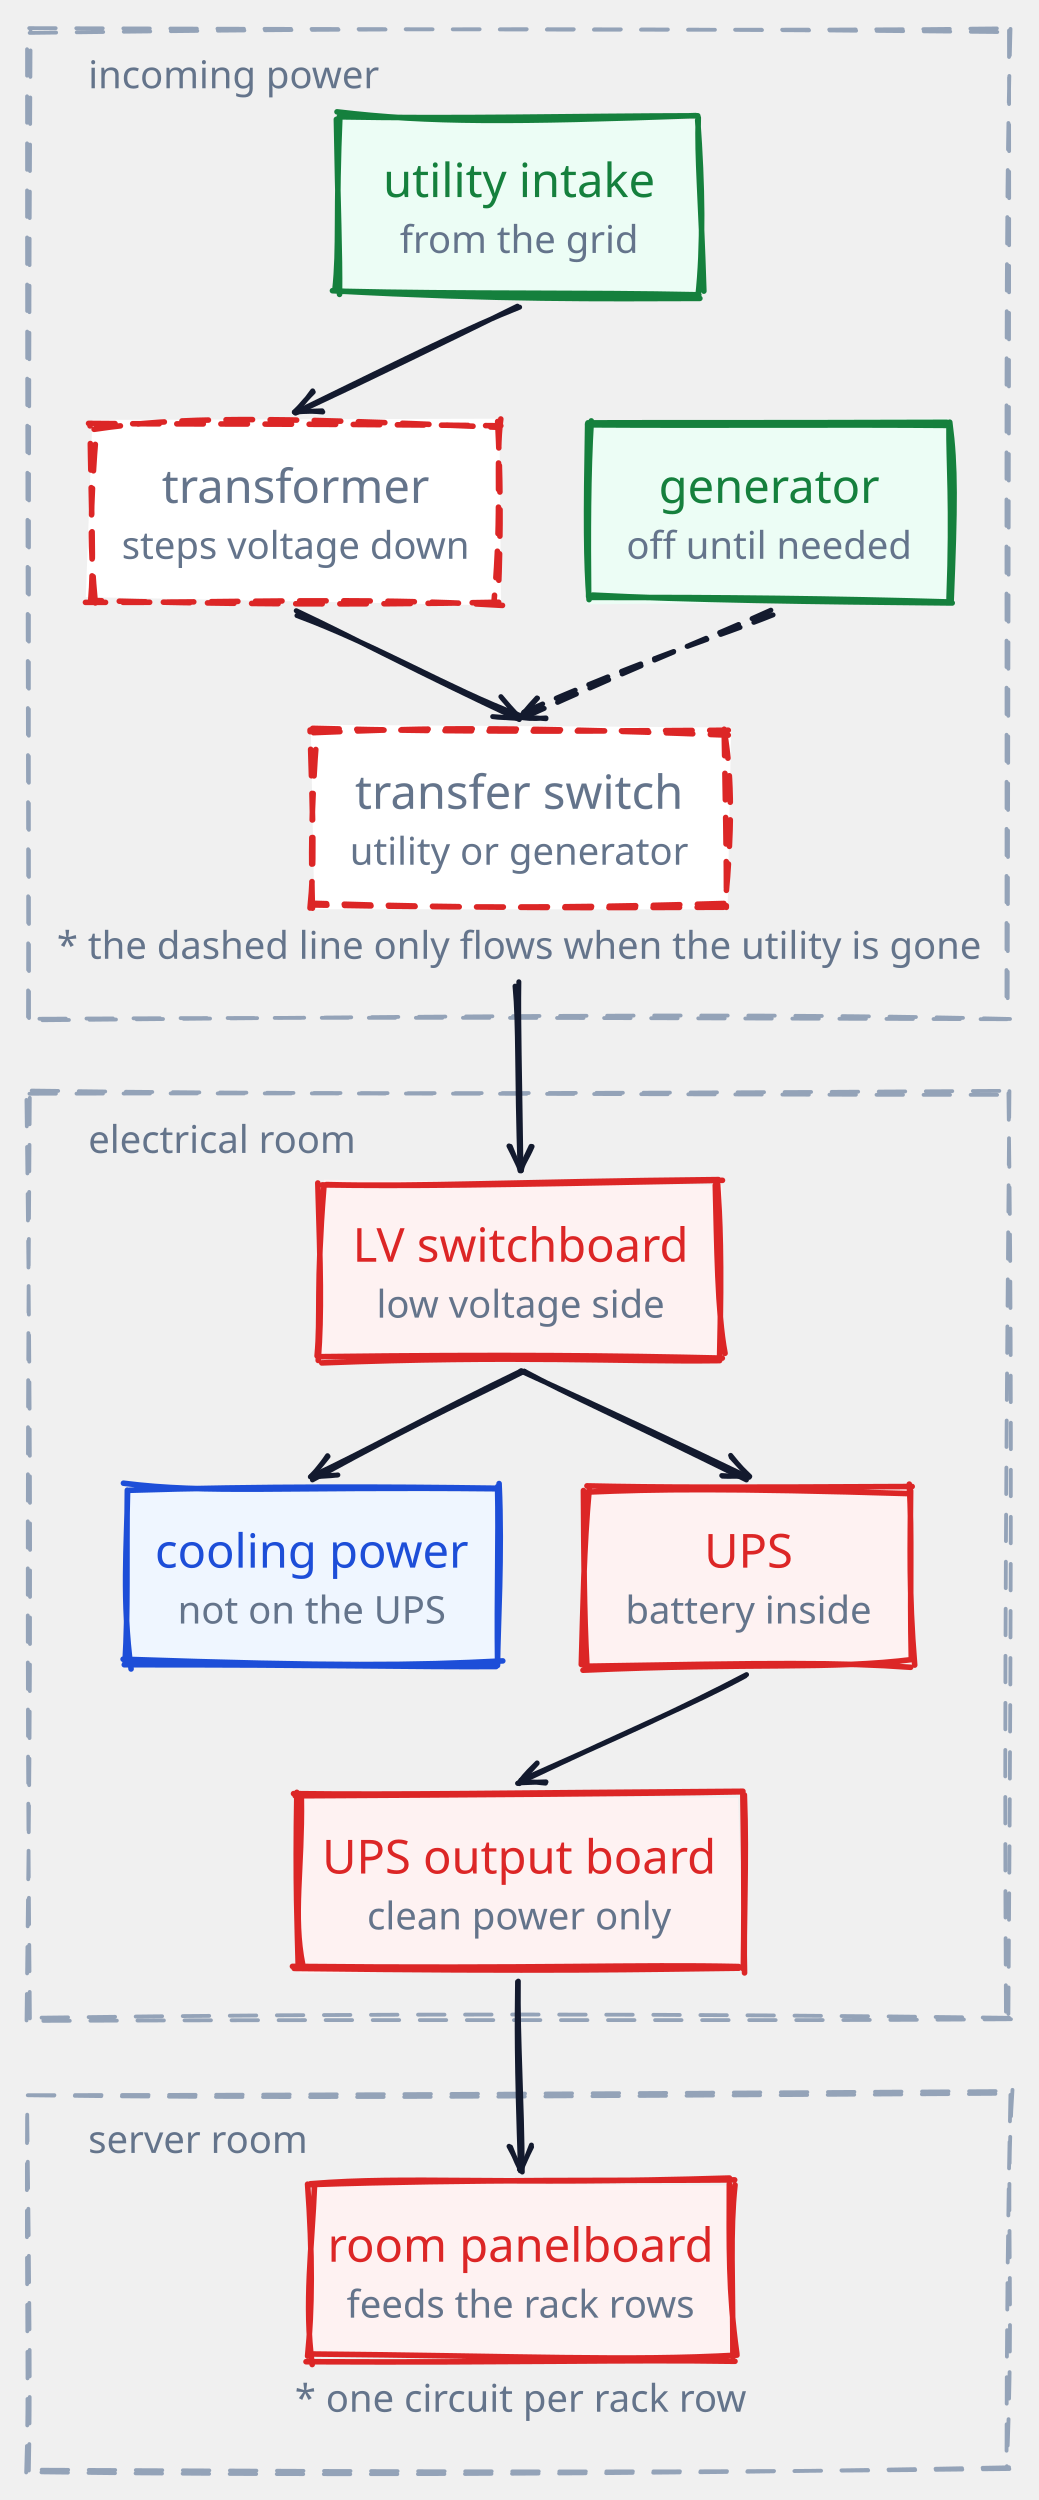
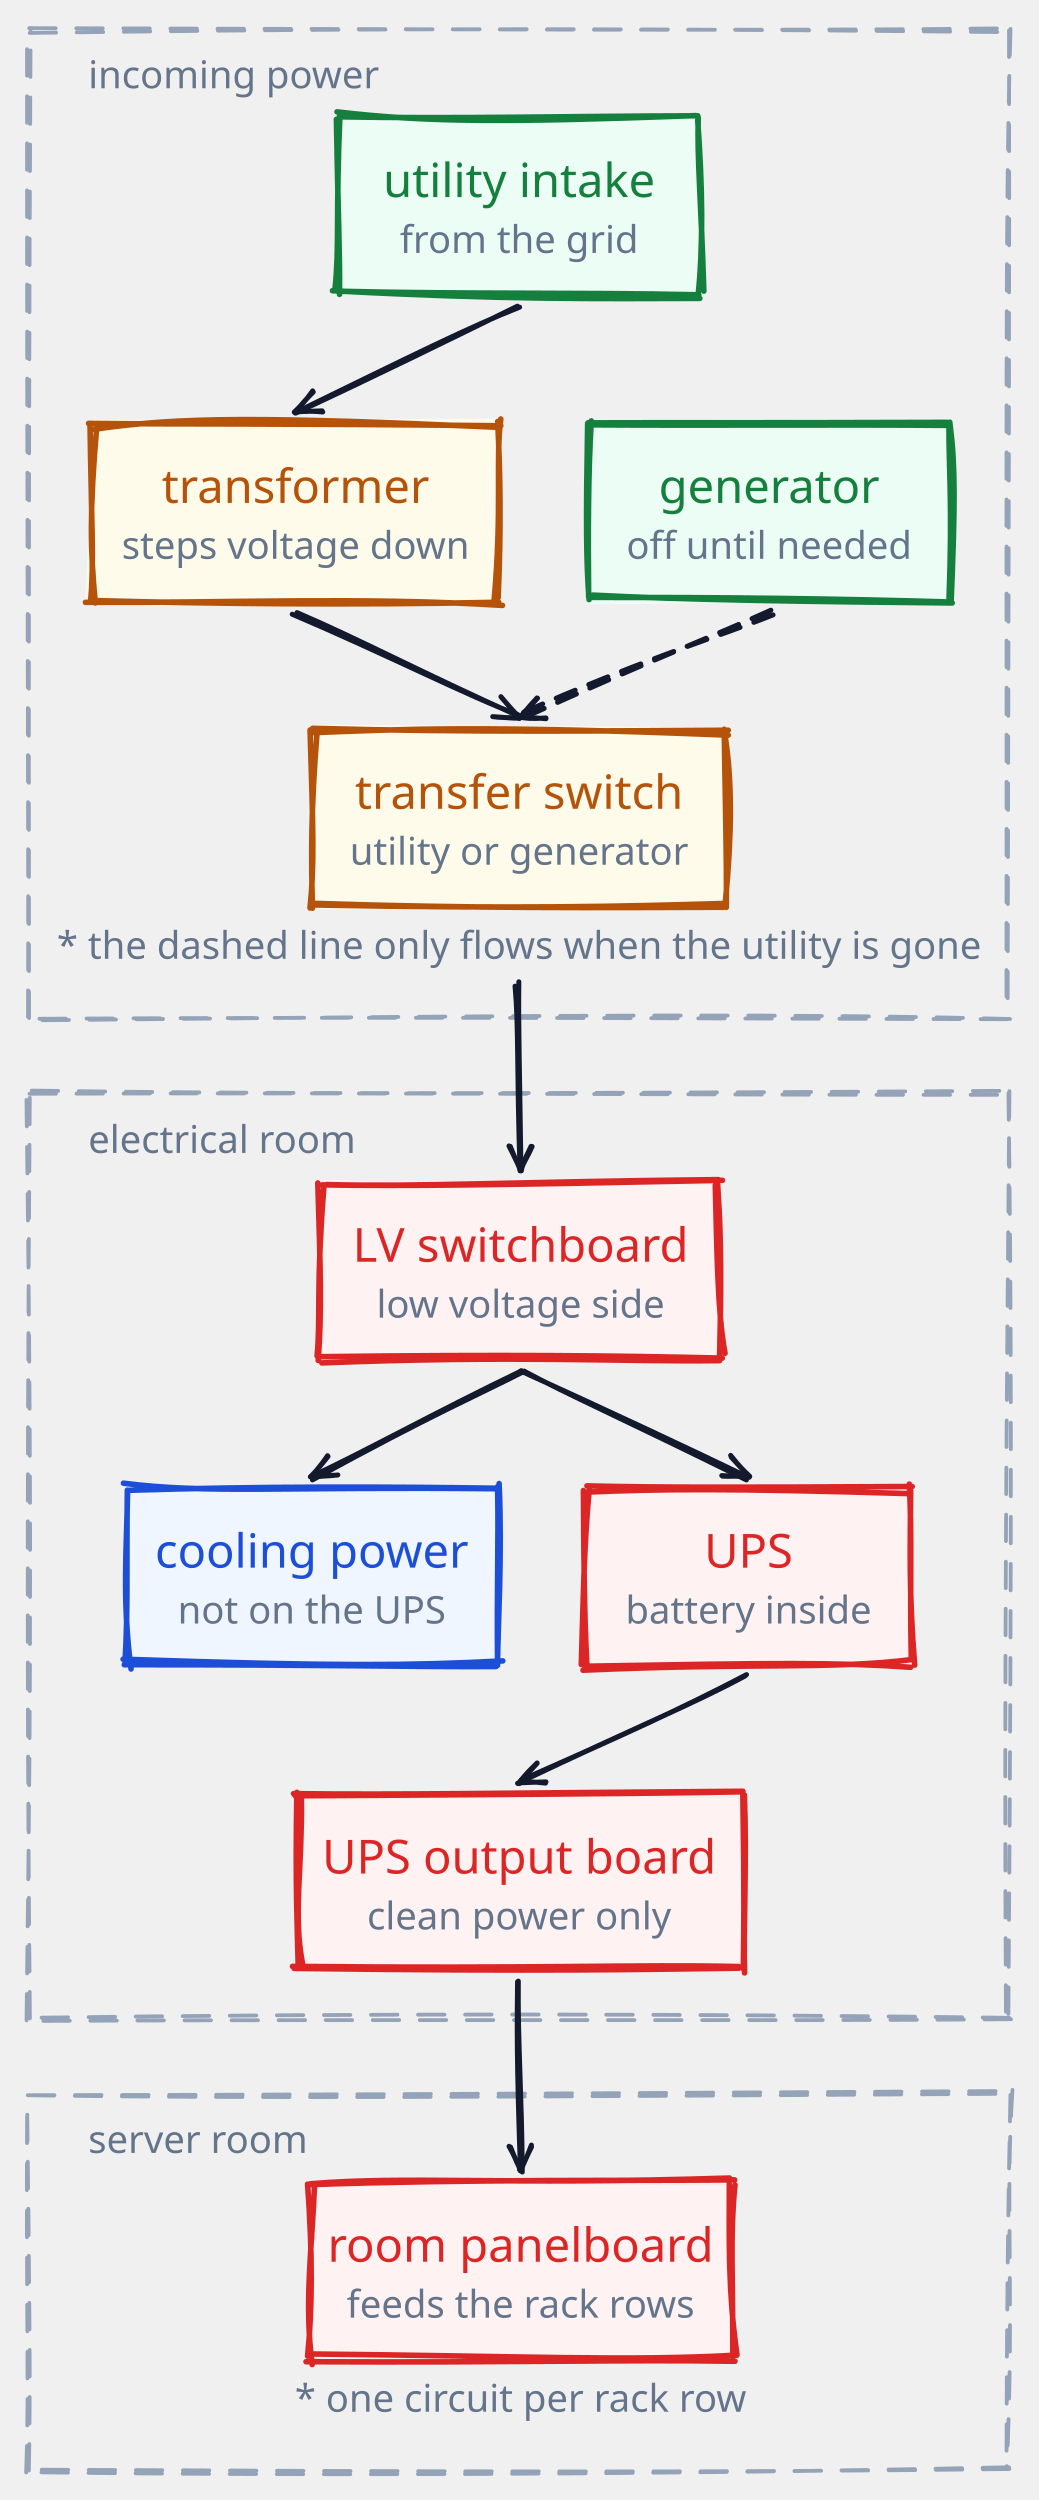
<svg xmlns="http://www.w3.org/2000/svg" viewBox="0 0 353 850" width="353" height="850" role="img" aria-label="utility power comes in through a transformer to a transfer switch that can also take the standby generator; the low voltage switchboard splits cooling power off and feeds the UPS, and the UPS output board feeds the server room panelboard" font-family="Gaegu, ui-rounded, sans-serif" text-anchor="middle" preserveAspectRatio="xMidYMid meet">
  <path d="M10.088 11.193 C89.944 10.176, 168.375 9.055, 343.498 10.93 M9.931 9.564 C140.358 9.893, 271.207 10.602, 342.542 9.63 M343.569 9.822 C341.616 79.663, 342.392 149.532, 342.195 345.636 M343.064 10.382 C343.256 87.41, 342.952 165.805, 342.596 345.661 M343.413 346.451 C273.357 344.686, 204.392 344.929, 9.561 346.932 M342.397 346.534 C249.759 346.403, 155.073 345.593, 9.874 346.392 M9.528 345.736 C9.78 274.96, 9.14 204.516, 9.198 11.14 M9.87 346.144 C9.686 221.675, 9.868 97.091, 10.408 9.73" fill="none" stroke="#94a3b8" stroke-width="1.3" stroke-linecap="round" stroke-linejoin="round" stroke-dasharray="9 7" />
  <text x="30" y="30" font-size="13" fill="#64748b" text-anchor="start">incoming power</text>
  <path d="M10.78 370.794 C88.095 371.921, 166.662 371.98, 341.945 370.886 M10.014 371.874 C135.177 371.422, 261.067 372.388, 342.745 372.247 M343.204 370.983 C342.299 473.204, 341.34 573.738, 342.025 685.549 M342.875 371.725 C343.809 440.066, 344.128 509.465, 342.839 686.32 M343.725 686.538 C252.24 687.27, 159.885 686.413, 10.722 687.115 M343.124 686.056 C233.031 684.644, 124.306 684.49, 10.6 686.052 M9.024 686.951 C9.885 612.911, 11.291 539.733, 8.961 370.976 M10.166 686.248 C9.44 607.917, 8.984 528.52, 10.134 372.365" fill="none" stroke="#94a3b8" stroke-width="1.3" stroke-linecap="round" stroke-linejoin="round" stroke-dasharray="9 7" />
  <text x="30" y="392" font-size="13" fill="#64748b" text-anchor="start">electrical room</text>
  <path d="M9.502 712.37 C83.158 712.247, 159.437 712.027, 343.077 710.95 M9.436 712.386 C85.224 713.501, 159.605 713.014, 342.914 711.877 M344.246 710.539 C341.675 748.545, 344.932 781.096, 342.281 839.474 M343.547 712.258 C342.706 751.537, 342.249 792.017, 342.209 839.724 M343.077 838.871 C213.943 841.658, 87.135 841.646, 9.711 840.554 M343.171 839.468 C248.871 840.683, 154.217 840.38, 10.602 839.686 M8.895 840.635 C9.962 812.926, 8.795 784.283, 9.246 713.37 M9.807 839.979 C10.355 814.016, 10.125 787.772, 9.173 712.195" fill="none" stroke="#94a3b8" stroke-width="1.3" stroke-linecap="round" stroke-linejoin="round" stroke-dasharray="9 7" />
  <text x="30" y="732" font-size="13" fill="#64748b" text-anchor="start">server room</text>
  <path d="M113.997 39.975 L237.131 40.735 L238.269 101.636 L115.493 100.001" fill="#ecfdf5" />
  <path d="M114.583 38.029 C145.824 41.76, 174.6 41.563, 236.534 39.303 M115.345 39.718 C155.053 40.456, 194.716 39.472, 237.24 39.372 M237.412 40.003 C237.007 54.246, 238.302 66.628, 239.305 98.981 M237.218 40.89 C238.795 62.793, 239.201 83.764, 237.29 100.973 M237.953 101.451 C204.266 101.563, 170.339 101.935, 113.034 98.842 M237.595 100.232 C198.159 99.37, 157.655 100.055, 115.849 99.032 M113.852 98.765 C115.482 83.811, 114.098 72.783, 115.613 38.188 M115.441 100.093 C115.597 85.996, 114.888 71.562, 114.373 40.584" fill="none" stroke="#15803d" stroke-width="1.9" stroke-linecap="round" stroke-linejoin="round" />
  <text x="176.5" y="67" font-size="16" fill="#15803d">utility intake</text>
  <text x="176.5" y="86" font-size="13" fill="#64748b">from the grid</text>
-   <path d="M31.413 142.761 L169.803 142.355 L170.361 205.889 L29.169 203.006" fill="#ffffff" />
-   <path d="M32.008 145.964 C60.846 141.682, 89.684 141.692, 168.387 145.242 M30.114 143.954 C62.385 144.295, 93.506 143.913, 170.273 144.761 M170.27 142.457 C168.446 155.654, 170.791 172.979, 168.013 203.914 M169.204 143.305 C170.077 160.804, 170.421 178.8, 169.375 203.248 M170.844 205.84 C123.187 202.855, 75.044 205.08, 29.061 204.806 M169.547 204.766 C119.966 205.794, 69.604 205.278, 31.87 204.18 M32.407 205.009 C30.7 187.036, 30.356 174.309, 32.975 144.017 M30.792 204.784 C32.022 191.546, 31.072 177.104, 30.603 144.074" fill="none" stroke="#dc2626" stroke-width="1.9" stroke-linecap="round" stroke-linejoin="round" stroke-dasharray="9 6" />
-   <text x="100.5" y="171" font-size="16" fill="#64748b">transformer</text>
+   <path d="M31.413 142.761 L169.803 142.355 L170.361 205.889 L29.169 203.006" fill="#fffbeb" />
+   <path d="M32.008 145.964 C60.846 141.682, 89.684 141.692, 168.387 145.242 M30.114 143.954 C62.385 144.295, 93.506 143.913, 170.273 144.761 M170.27 142.457 C168.446 155.654, 170.791 172.979, 168.013 203.914 M169.204 143.305 C170.077 160.804, 170.421 178.8, 169.375 203.248 M170.844 205.84 C123.187 202.855, 75.044 205.08, 29.061 204.806 M169.547 204.766 C119.966 205.794, 69.604 205.278, 31.87 204.18 M32.407 205.009 C30.7 187.036, 30.356 174.309, 32.975 144.017 M30.792 204.784 C32.022 191.546, 31.072 177.104, 30.603 144.074" fill="none" stroke="#b45309" stroke-width="1.9" stroke-linecap="round" stroke-linejoin="round" />
+   <text x="100.5" y="171" font-size="16" fill="#b45309">transformer</text>
  <text x="100.5" y="190" font-size="13" fill="#64748b">steps voltage down</text>
  <path d="M201.656 143.031 L322.334 142.295 L322.161 204.232 L199.685 205.474" fill="#ecfdf5" />
  <path d="M199.898 143.774 C227.126 143.672, 257.513 143.814, 321.923 143.59 M199.759 144.446 C242.566 144.734, 285.831 144.305, 322.535 144.639 M322.915 143.549 C324.911 158.404, 324.692 172.22, 323.391 204.361 M322.653 144.347 C322.507 157.084, 323.908 171.807, 322.677 203.455 M323.749 205.011 C277.799 204.592, 231.362 203.954, 201.564 202.329 M322.376 204.663 C284.641 203.533, 245.822 203.08, 200.581 203.113 M200.136 202.885 C199.922 181.808, 199.959 160.668, 201.037 143.11 M200.282 203.869 C199.29 190.815, 199.215 176.501, 199.799 144.02" fill="none" stroke="#15803d" stroke-width="1.9" stroke-linecap="round" stroke-linejoin="round" />
  <text x="261.5" y="171" font-size="16" fill="#15803d">generator</text>
  <text x="261.5" y="190" font-size="13" fill="#64748b">off until needed</text>
-   <path d="M105.653 246.419 L248.597 247.339 L247.396 309.179 L106.889 309.154" fill="#ffffff" />
-   <path d="M106.576 249.107 C136.397 247.923, 163.793 246.556, 247.611 249.959 M106.311 247.624 C158.867 249.09, 211.948 248.458, 247.619 248.275 M246.31 248.863 C249.012 264.634, 248.847 283.523, 246.658 306.332 M246.213 247.947 C246.519 269.168, 247.135 291.936, 246.946 308.498 M246.041 308.463 C204.786 308.623, 159.424 308.902, 106.515 307.123 M246.116 307.181 C211.937 308.186, 177.71 309.043, 106.113 307.677 M106.226 308.788 C105.828 292.923, 105.594 275.484, 107.872 248.17 M105.404 308.725 C106.898 294.325, 106.465 281.824, 105.422 248.2" fill="none" stroke="#dc2626" stroke-width="1.9" stroke-linecap="round" stroke-linejoin="round" stroke-dasharray="9 6" />
-   <text x="176.5" y="275" font-size="16" fill="#64748b">transfer switch</text>
+   <path d="M105.653 246.419 L248.597 247.339 L247.396 309.179 L106.889 309.154" fill="#fffbeb" />
+   <path d="M106.576 249.107 C136.397 247.923, 163.793 246.556, 247.611 249.959 M106.311 247.624 C158.867 249.09, 211.948 248.458, 247.619 248.275 M246.31 248.863 C249.012 264.634, 248.847 283.523, 246.658 306.332 M246.213 247.947 C246.519 269.168, 247.135 291.936, 246.946 308.498 M246.041 308.463 C204.786 308.623, 159.424 308.902, 106.515 307.123 M246.116 307.181 C211.937 308.186, 177.71 309.043, 106.113 307.677 M106.226 308.788 C105.828 292.923, 105.594 275.484, 107.872 248.17 M105.404 308.725 C106.898 294.325, 106.465 281.824, 105.422 248.2" fill="none" stroke="#b45309" stroke-width="1.9" stroke-linecap="round" stroke-linejoin="round" />
+   <text x="176.5" y="275" font-size="16" fill="#b45309">transfer switch</text>
  <text x="176.5" y="294" font-size="13" fill="#64748b">utility or generator</text>
  <text x="176.5" y="326" font-size="13" fill="#64748b">* the dashed line only flows when the utility is gone</text>
  <path d="M110.128 401.098 L245.578 403.087 L244.971 462.343 L107.024 461.131" fill="#fef2f2" />
  <path d="M110.973 402.753 C142.537 403.601, 174.772 401.774, 244.281 401.065 M109.6 402.86 C136.933 403.301, 166.159 402.98, 245.636 401.311 M243.198 402.994 C243.73 423.07, 243.895 446.543, 246.519 460.12 M244.007 402.719 C244.728 413.775, 245.512 427.103, 244.645 462.016 M244.679 462.611 C211.782 463.078, 175.678 460.757, 109.406 463.39 M245.587 461.76 C208.882 460.902, 171.566 460.499, 108.98 461.269 M107.809 461.014 C109.073 447.621, 107.402 437.436, 110.112 403.723 M108.191 462.554 C109.415 446.39, 108.949 431.147, 108.054 402.218" fill="none" stroke="#dc2626" stroke-width="1.9" stroke-linecap="round" stroke-linejoin="round" />
  <text x="177" y="429" font-size="16" fill="#dc2626">LV switchboard</text>
  <text x="177" y="448" font-size="13" fill="#64748b">low voltage side</text>
  <path d="M43.954 506.861 L170.508 507.173 L169.961 564.825 L44.125 564.468" fill="#eff6ff" />
  <path d="M41.978 504.292 C70.539 507.935, 95.601 505.392, 168.586 506.171 M43.997 506.697 C87.795 505.286, 132.823 505.489, 168.139 505.989 M169.693 504.409 C170.788 528.936, 169.264 552.468, 169.146 566.274 M169.174 505.446 C169.579 524.025, 168.88 540.287, 169.175 566.061 M170.941 564.707 C140.297 566.303, 114.796 566.625, 41.859 564.126 M168.652 566.623 C141.466 566.802, 111.458 565.967, 42.261 566.015 M44.564 567.453 C41.436 544.513, 43.135 524.899, 43.367 507.508 M42.515 565.012 C43.551 547.688, 42.955 531.269, 43.296 506.661" fill="none" stroke="#1d4ed8" stroke-width="1.9" stroke-linecap="round" stroke-linejoin="round" />
  <text x="106" y="533" font-size="16" fill="#1d4ed8">cooling power</text>
  <text x="106" y="552" font-size="13" fill="#64748b">not on the UPS</text>
  <path d="M199.839 504.173 L310.169 505.294 L310.352 565.62 L199.474 567.922" fill="#fef2f2" />
  <path d="M199.892 507.304 C223.029 506.301, 246.439 505.927, 309.425 507.84 M199.564 505.196 C224.458 505.756, 248.783 505.733, 310.137 505.417 M309.159 504.6 C310.147 522.675, 309.264 537.674, 309.846 564.275 M309.617 506.852 C309.533 524.691, 308.92 541.295, 310.997 566.138 M310.645 564.183 C282.532 567.728, 256.735 565.255, 198.213 567.873 M309.621 566.884 C285.91 565.134, 262.29 565.396, 198.856 566.519 M197.641 565.935 C198.315 544.455, 198.443 527.039, 200.347 506.208 M199.541 566.06 C198.553 547.549, 198.513 528.663, 198.366 506.779" fill="none" stroke="#dc2626" stroke-width="1.9" stroke-linecap="round" stroke-linejoin="round" />
  <text x="254.5" y="533" font-size="16" fill="#dc2626">UPS</text>
  <text x="254.5" y="552" font-size="13" fill="#64748b">battery inside</text>
  <path d="M100.937 609.777 L250.917 611.353 L253.089 668.584 L101.95 671.013" fill="#fef2f2" />
  <path d="M99.802 609.834 C135.351 610.285, 171.606 609.599, 252.596 609.031 M100.374 610.581 C159.262 610.21, 218.313 609.887, 251.511 609.226 M253.083 610.268 C253.981 632.637, 252.694 655.582, 253.143 670.79 M252.557 609.828 C252.696 623.124, 253.181 638.441, 252.731 669.421 M251.131 668.623 C216.831 667.844, 183.069 669.405, 99.436 668.569 M251.213 669.182 C219.622 669.58, 185.847 670.342, 100.016 669.265 M102.983 668.238 C99.514 651.35, 102.832 635.139, 102.472 611.563 M101.413 669.183 C101.099 655.567, 100.361 641.259, 100.925 609.4" fill="none" stroke="#dc2626" stroke-width="1.9" stroke-linecap="round" stroke-linejoin="round" />
  <text x="176.5" y="637" font-size="16" fill="#dc2626">UPS output board</text>
  <text x="176.5" y="656" font-size="13" fill="#64748b">clean power only</text>
  <path d="M106.916 742.182 L249.878 743.07 L248.579 803.798 L104.111 800.624" fill="#fef2f2" />
  <path d="M105.524 742.486 C139 739.73, 170.064 742.977, 248.012 740.533 M105.211 742.78 C160.349 740.873, 213.975 741.521, 249.787 741.159 M247.969 742.555 C247.924 762.863, 247.587 779.449, 250.528 800.282 M249.906 742.875 C248.17 758.96, 249.184 774.703, 249.178 801.317 M250.563 800.749 C213.669 802.821, 178.355 801.053, 104.806 800.34 M249.891 802.84 C212.499 802.226, 176.76 803.343, 104.047 802.985 M106.143 803.943 C103.381 783.449, 106.091 763.726, 106.939 743.168 M104.581 801.068 C106.16 785.373, 106.315 766.35, 104.573 742.622" fill="none" stroke="#dc2626" stroke-width="1.9" stroke-linecap="round" stroke-linejoin="round" />
  <text x="177" y="769" font-size="16" fill="#dc2626">room panelboard</text>
  <text x="177" y="788" font-size="13" fill="#64748b">feeds the rack rows</text>
  <text x="177" y="820" font-size="13" fill="#64748b">* one circuit per rack row</text>
  <path d="M176.67 104.44 C159.475 111.238, 141.038 120.455, 100.792 140.07 M175.919 104.098 C151.969 115.85, 127.009 128.113, 100.491 140.477" fill="none" stroke="#131A2E" stroke-width="1.7" stroke-linecap="round" stroke-linejoin="round" />
  <path d="M100.148 140.115 C102.793 139.98, 104.344 139.578, 109.739 140.072 M100.486 139.971 C102.609 139.889, 104.965 139.923, 109.506 139.688" fill="none" stroke="#131A2E" stroke-width="1.7" stroke-linecap="round" stroke-linejoin="round" />
  <path d="M100.056 140.129 C102.254 137.939, 103.611 136.715, 106.3 132.903 M100.5 139.865 C102.705 137.263, 104.973 134.789, 106.497 133.294" fill="none" stroke="#131A2E" stroke-width="1.7" stroke-linecap="round" stroke-linejoin="round" />
-   <path d="M100.97 209.293 C128.213 219.389, 153.435 234.48, 176.342 243.072 M100.726 207.648 C121.121 217.267, 141.674 228.338, 176.559 244.647" fill="none" stroke="#131A2E" stroke-width="1.7" stroke-linecap="round" stroke-linejoin="round" />
+   <path d="M99.352 208.844 C129.95 221.819, 160.542 237.32, 176.079 242.984 M100.983 208.285 C121.925 217.262, 141.768 227.901, 176.58 243.593" fill="none" stroke="#131A2E" stroke-width="1.7" stroke-linecap="round" stroke-linejoin="round" />
  <path d="M176.179 244.087 C175.006 242.578, 173.815 240.944, 170.309 236.866 M176.719 244.112 C174.255 241.478, 172.129 239.068, 170.674 237.345" fill="none" stroke="#131A2E" stroke-width="1.7" stroke-linecap="round" stroke-linejoin="round" />
  <path d="M176.453 244.151 C174.548 244.275, 172.884 243.988, 167.803 243.675 M176.491 243.984 C173.161 244.066, 169.604 243.985, 167.52 243.645" fill="none" stroke="#131A2E" stroke-width="1.7" stroke-linecap="round" stroke-linejoin="round" />
  <path d="M262.835 209.06 C244.165 216.588, 223.554 222.173, 175.834 243.124 M262.096 207.475 C241.747 216.756, 221.61 224.158, 176.621 244.656" fill="none" stroke="#131A2E" stroke-width="1.7" stroke-linecap="round" stroke-linejoin="round" stroke-dasharray="7 5" />
  <path d="M176.122 243.751 C178.847 244.225, 180.546 244.465, 185.627 244.11 M176.381 243.994 C179.185 243.858, 182.224 244.071, 185.622 244.36" fill="none" stroke="#131A2E" stroke-width="1.7" stroke-linecap="round" stroke-linejoin="round" />
  <path d="M176.555 244.262 C177.78 242.917, 178.87 241.269, 182.584 237.301 M176.538 244.159 C178.317 241.911, 180.472 240.029, 182.752 237.39" fill="none" stroke="#131A2E" stroke-width="1.7" stroke-linecap="round" stroke-linejoin="round" />
  <path d="M178.268 466.234 C162.406 474.378, 147.771 480.452, 106.236 503.166 M177.341 466.07 C148.572 479.872, 121.446 494.896, 105.518 502.133" fill="none" stroke="#131A2E" stroke-width="1.7" stroke-linecap="round" stroke-linejoin="round" />
  <path d="M106.276 501.932 C108.436 501.878, 110.495 501.73, 114.695 501.535 M105.897 502.216 C108.987 501.836, 111.776 501.883, 114.869 501.485" fill="none" stroke="#131A2E" stroke-width="1.7" stroke-linecap="round" stroke-linejoin="round" />
  <path d="M106.05 502.043 C107.159 500.094, 108.711 498.942, 111.362 494.939 M105.79 501.863 C107.17 500.458, 108.641 498.844, 111.527 495.179" fill="none" stroke="#131A2E" stroke-width="1.7" stroke-linecap="round" stroke-linejoin="round" />
  <path d="M178.224 466.206 C192.455 473.905, 210.992 481.995, 253.782 503.182 M177.025 466.13 C206.333 479.438, 236.251 493.466, 253.806 501.973" fill="none" stroke="#131A2E" stroke-width="1.7" stroke-linecap="round" stroke-linejoin="round" />
  <path d="M254.918 501.973 C253.287 500.372, 251.553 498.845, 248.419 494.829 M254.633 501.958 C253.308 500.602, 251.94 499.017, 248.613 495.412" fill="none" stroke="#131A2E" stroke-width="1.7" stroke-linecap="round" stroke-linejoin="round" />
  <path d="M254.661 502.304 C252.14 501.7, 250.376 502.116, 245.399 501.688 M254.505 501.859 C251.322 501.786, 248.26 502.06, 245.644 501.892" fill="none" stroke="#131A2E" stroke-width="1.7" stroke-linecap="round" stroke-linejoin="round" />
  <path d="M253.36 569.806 C235.339 579.565, 217.887 586.409, 175.985 606.346 M253.821 569.372 C232.049 580.806, 210.048 590.723, 177.056 605.306" fill="none" stroke="#131A2E" stroke-width="1.7" stroke-linecap="round" stroke-linejoin="round" />
  <path d="M176.192 606.25 C179.075 605.753, 180.539 605.704, 185.461 606.254 M176.511 606.163 C179.652 606.074, 183.391 605.855, 185.628 605.846" fill="none" stroke="#131A2E" stroke-width="1.7" stroke-linecap="round" stroke-linejoin="round" />
  <path d="M176.57 606.427 C177.564 604.753, 179.425 603.102, 182.625 599.517 M176.688 606.004 C178.569 603.165, 181.174 600.913, 182.615 599.404" fill="none" stroke="#131A2E" stroke-width="1.7" stroke-linecap="round" stroke-linejoin="round" />
  <path d="M175.114 335.294 C176.38 348.853, 175.686 364.593, 176.823 398.08 M176.405 333.811 C176.186 348.206, 176.652 363.319, 177.134 398.102" fill="none" stroke="#131A2E" stroke-width="1.7" stroke-linecap="round" stroke-linejoin="round" />
  <path d="M177.272 398.002 C177.489 395.833, 179.03 394.154, 180.909 389.805 M176.977 397.789 C178.176 394.779, 179.495 391.845, 180.556 389.758" fill="none" stroke="#131A2E" stroke-width="1.7" stroke-linecap="round" stroke-linejoin="round" />
  <path d="M176.903 397.915 C176.239 395.899, 175.481 394.852, 173.489 389.759 M177.035 397.829 C175.831 395.461, 174.851 393.11, 173.046 389.627" fill="none" stroke="#131A2E" stroke-width="1.7" stroke-linecap="round" stroke-linejoin="round" />
  <path d="M175.973 673.782 C175.803 687.378, 175.625 700.062, 176.967 738.108 M176.225 673.585 C175.97 693.608, 177.454 713.647, 177.571 738.484" fill="none" stroke="#131A2E" stroke-width="1.7" stroke-linecap="round" stroke-linejoin="round" />
  <path d="M176.609 737.635 C177.739 736.323, 178.657 734.865, 180.683 729.33 M176.967 738.007 C178.184 735.537, 179.066 733.163, 180.724 729.952" fill="none" stroke="#131A2E" stroke-width="1.7" stroke-linecap="round" stroke-linejoin="round" />
  <path d="M177.086 737.946 C176.229 736.241, 175.476 734.892, 173.583 729.993 M176.942 737.981 C176.033 735.414, 174.902 733.097, 173.074 729.744" fill="none" stroke="#131A2E" stroke-width="1.7" stroke-linecap="round" stroke-linejoin="round" />
</svg>
